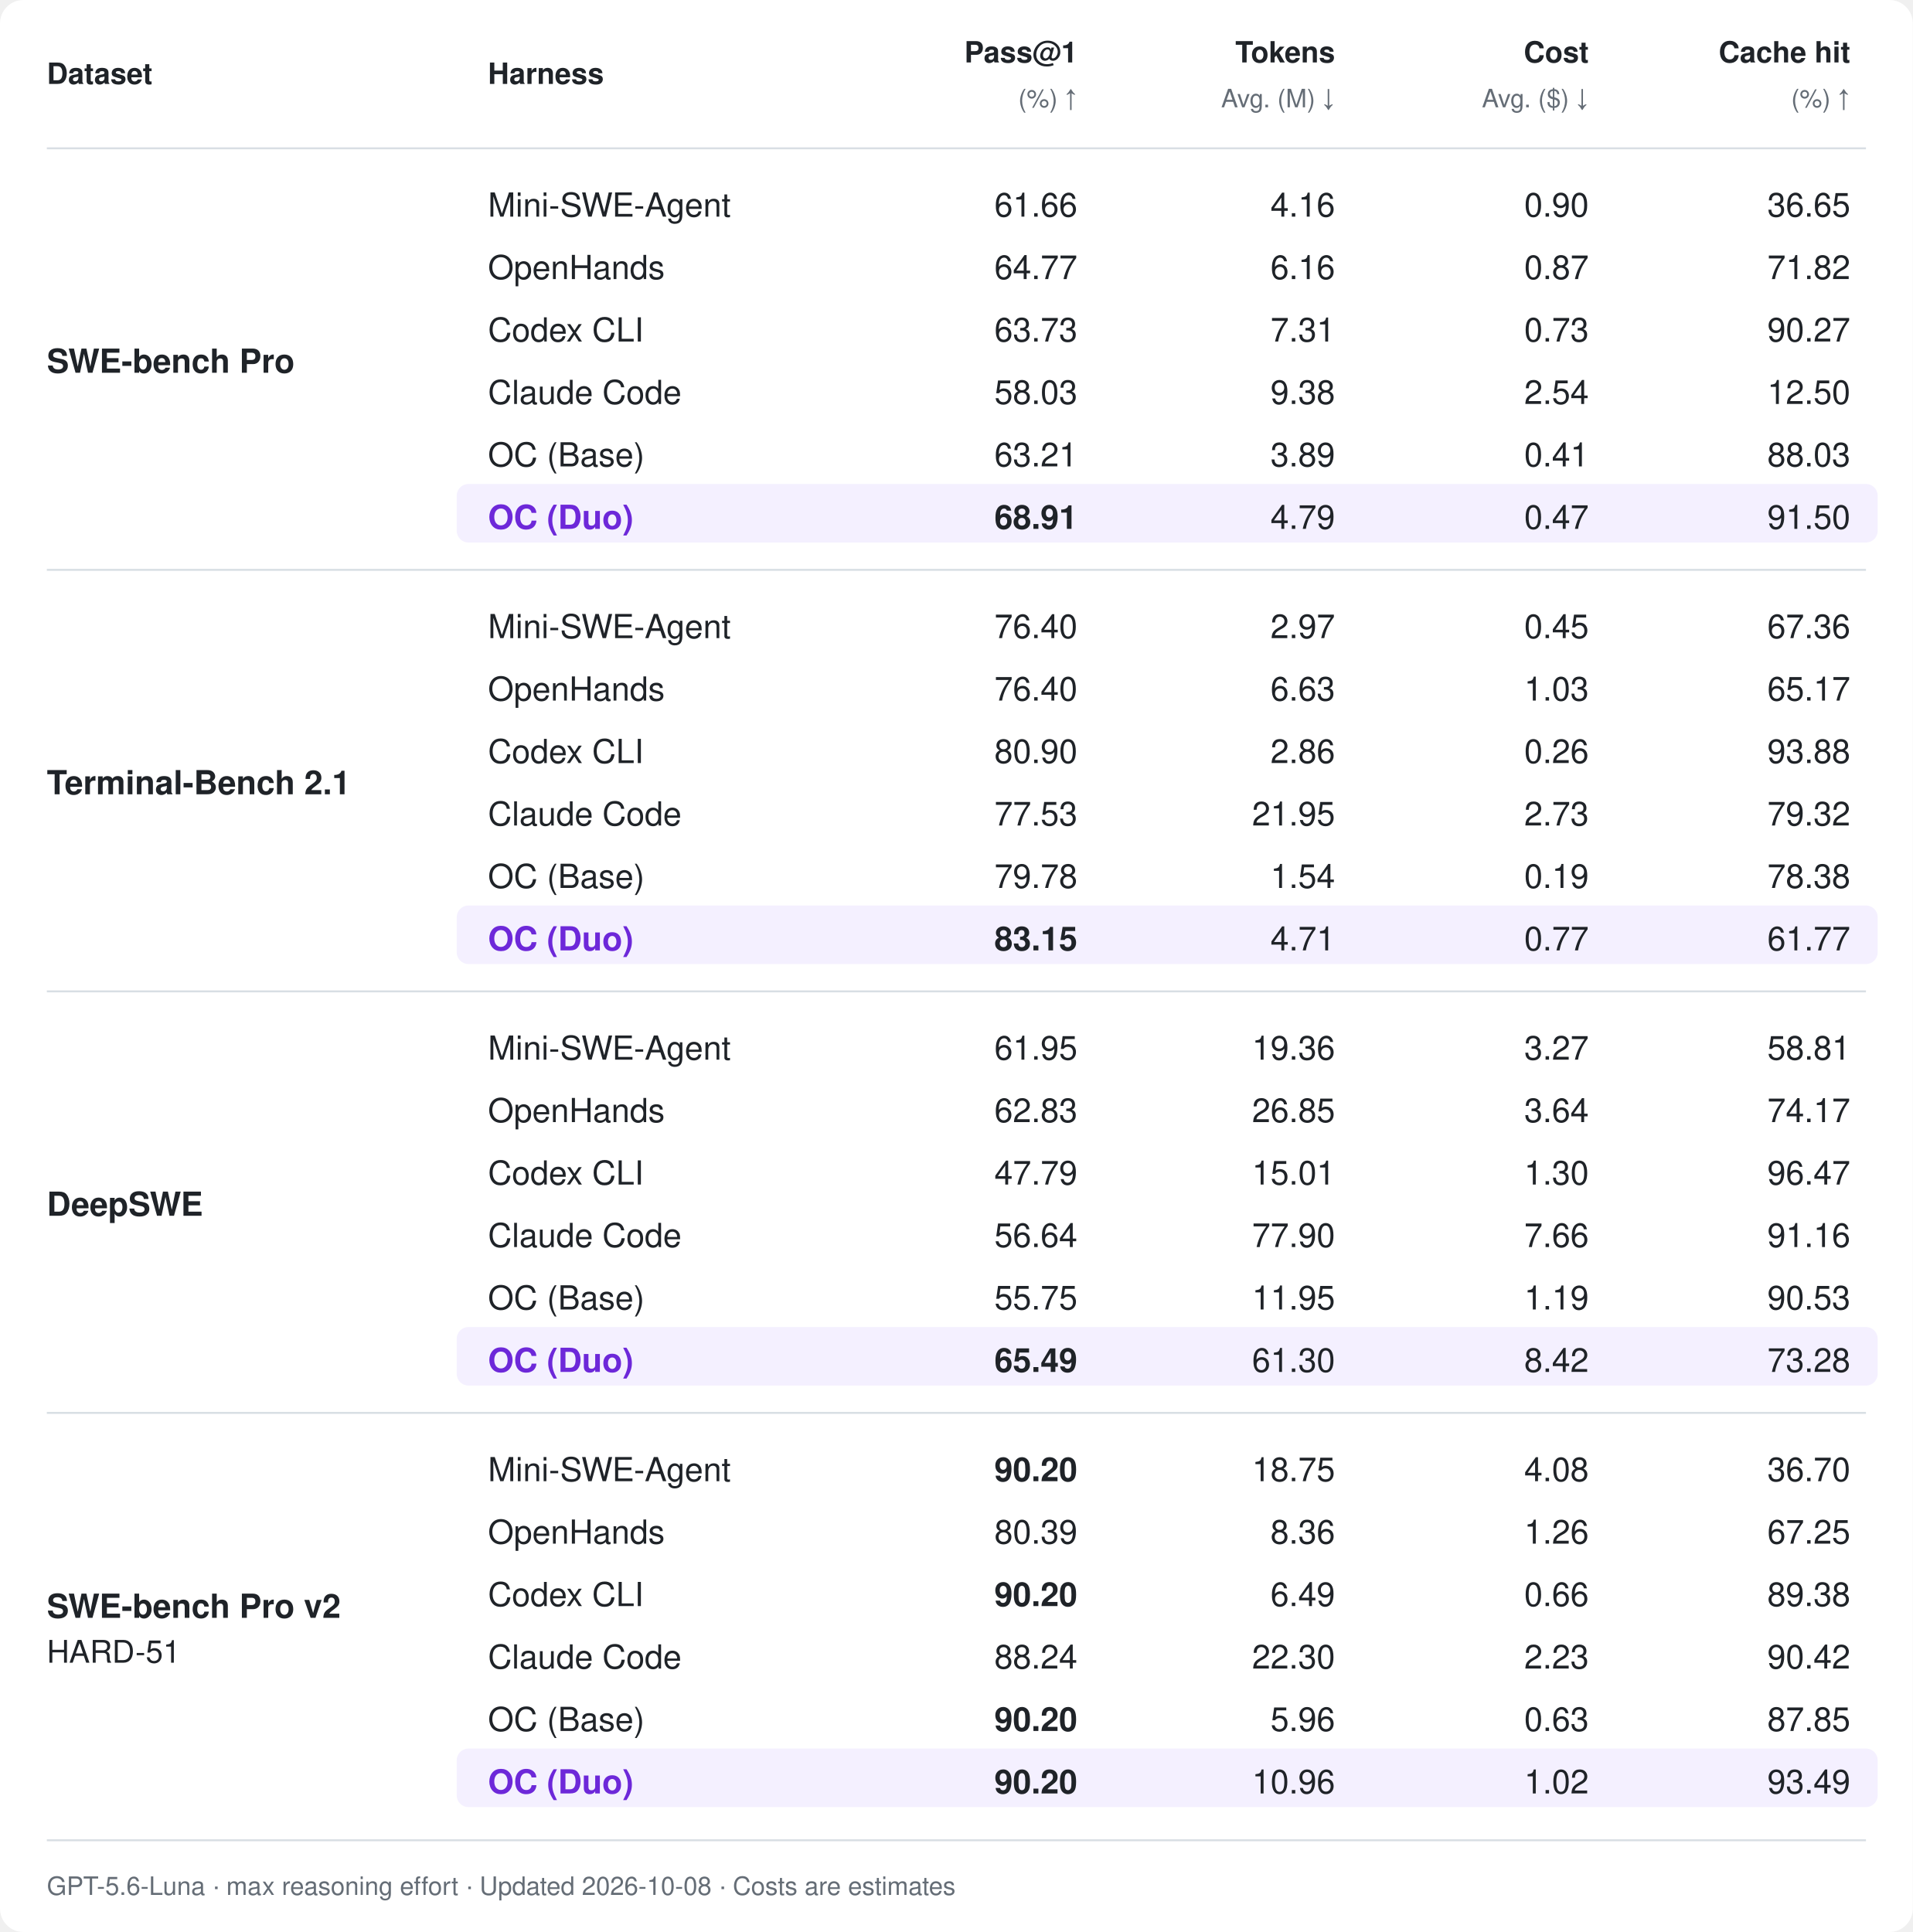
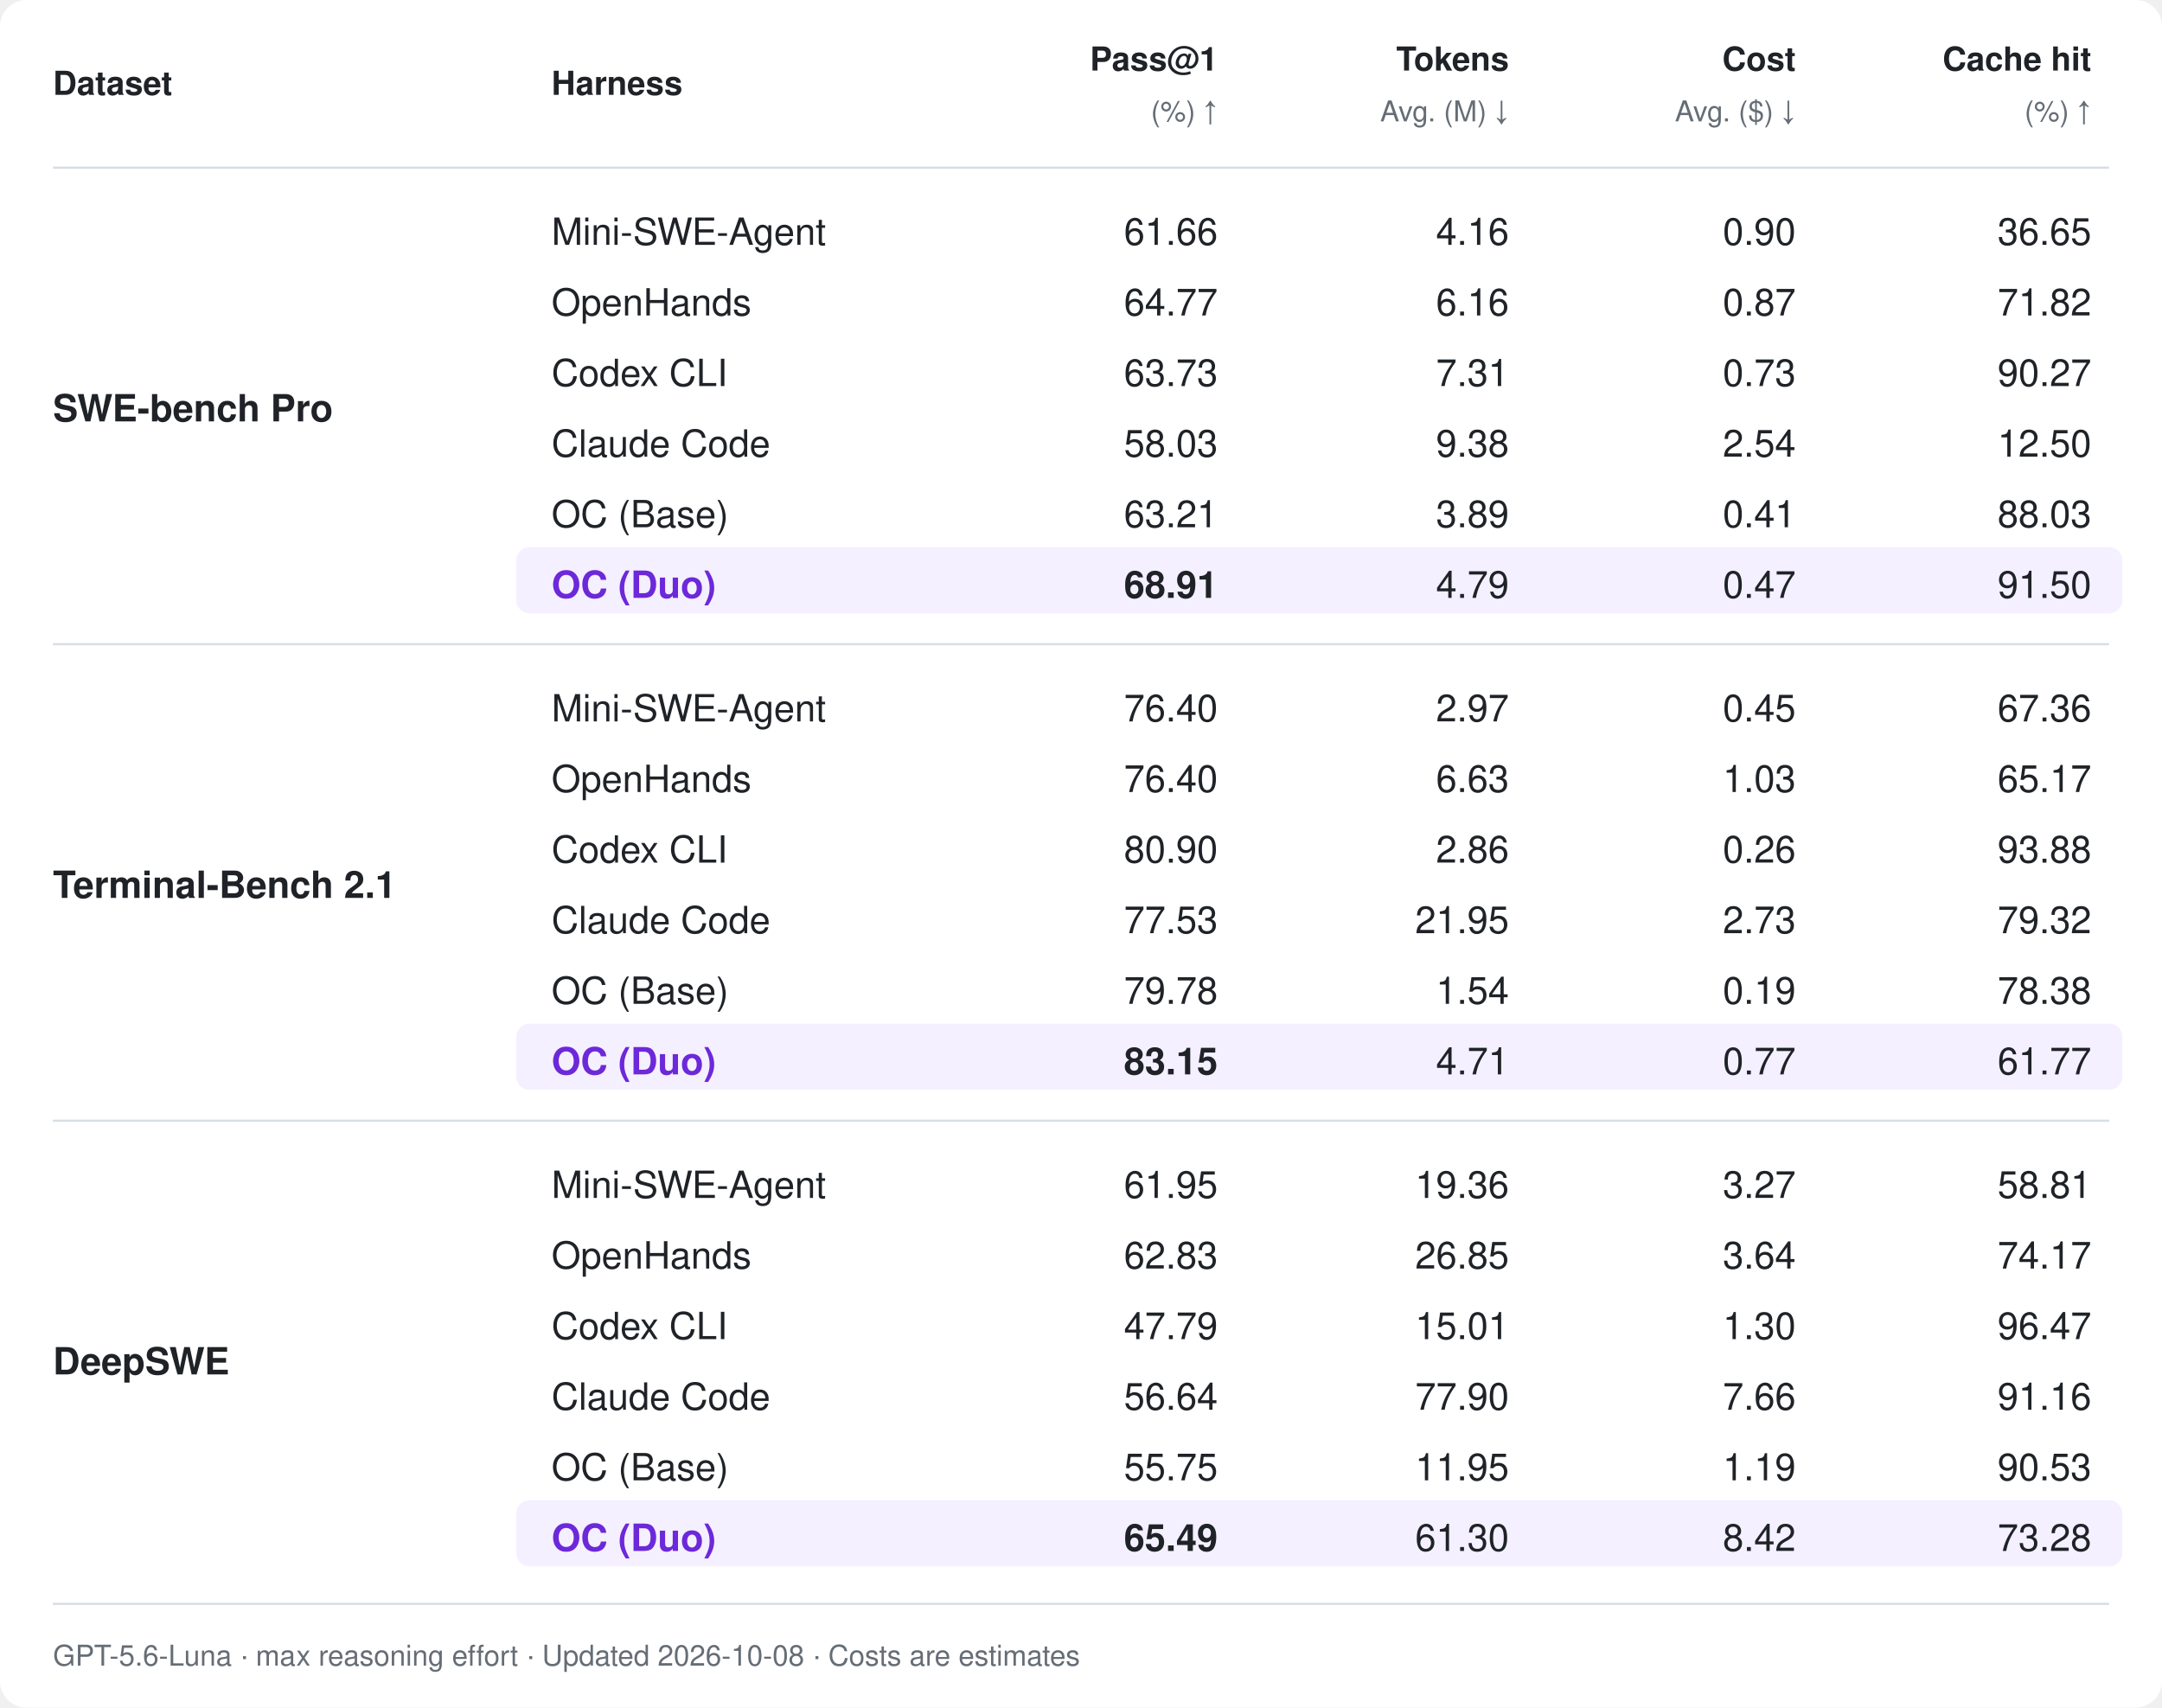
- <svg xmlns="http://www.w3.org/2000/svg" width="980" height="990" viewBox="0 0 980 990" role="img" aria-labelledby="title description">
-   <rect width="980" height="990" rx="12" fill="#ffffff" />
+ <svg xmlns="http://www.w3.org/2000/svg" width="980" height="774" viewBox="0 0 980 774" role="img" aria-labelledby="title description">
+   <rect width="980" height="774" rx="12" fill="#ffffff" />
  <g font-family="-apple-system, BlinkMacSystemFont, Segoe UI, Helvetica, Arial, Liberation Sans, sans-serif" fill="#1f2328" style="font-variant-numeric:tabular-nums">
    <text x="24" y="43" font-size="15" font-weight="600">Dataset</text>
    <text x="250" y="43" font-size="15" font-weight="600">Harness</text>
    <text x="552" y="32" text-anchor="end" font-size="15" font-weight="600">Pass@1</text>
    <text x="552" y="55" text-anchor="end" font-size="13" fill="#656d76">(%) ↑</text>
    <text x="684" y="32" text-anchor="end" font-size="15" font-weight="600">Tokens</text>
    <text x="684" y="55" text-anchor="end" font-size="13" fill="#656d76">Avg. (M) ↓</text>
    <text x="814" y="32" text-anchor="end" font-size="15" font-weight="600">Cost</text>
    <text x="814" y="55" text-anchor="end" font-size="13" fill="#656d76">Avg. ($) ↓</text>
    <text x="948" y="32" text-anchor="end" font-size="15" font-weight="600">Cache hit</text>
    <text x="948" y="55" text-anchor="end" font-size="13" fill="#656d76">(%) ↑</text>
    <path d="M24 76H956" stroke="#d8dee4" />
    <text x="24" y="191" font-size="17" font-weight="600">SWE-bench Pro</text>
    <text x="250" y="111" font-size="17" font-weight="400" fill="#1f2328">Mini-SWE-Agent</text>
    <text x="552" y="111" text-anchor="end" font-size="17" font-weight="400">61.66</text>
    <text x="684" y="111" text-anchor="end" font-size="17" font-weight="400">4.16</text>
    <text x="814" y="111" text-anchor="end" font-size="17" font-weight="400">0.90</text>
    <text x="948" y="111" text-anchor="end" font-size="17" font-weight="400">36.65</text>
    <text x="250" y="143" font-size="17" font-weight="400" fill="#1f2328">OpenHands</text>
    <text x="552" y="143" text-anchor="end" font-size="17" font-weight="400">64.77</text>
    <text x="684" y="143" text-anchor="end" font-size="17" font-weight="400">6.16</text>
    <text x="814" y="143" text-anchor="end" font-size="17" font-weight="400">0.87</text>
    <text x="948" y="143" text-anchor="end" font-size="17" font-weight="400">71.82</text>
    <text x="250" y="175" font-size="17" font-weight="400" fill="#1f2328">Codex CLI</text>
    <text x="552" y="175" text-anchor="end" font-size="17" font-weight="400">63.73</text>
    <text x="684" y="175" text-anchor="end" font-size="17" font-weight="400">7.31</text>
    <text x="814" y="175" text-anchor="end" font-size="17" font-weight="400">0.73</text>
    <text x="948" y="175" text-anchor="end" font-size="17" font-weight="400">90.27</text>
    <text x="250" y="207" font-size="17" font-weight="400" fill="#1f2328">Claude Code</text>
    <text x="552" y="207" text-anchor="end" font-size="17" font-weight="400">58.03</text>
    <text x="684" y="207" text-anchor="end" font-size="17" font-weight="400">9.38</text>
    <text x="814" y="207" text-anchor="end" font-size="17" font-weight="400">2.54</text>
    <text x="948" y="207" text-anchor="end" font-size="17" font-weight="400">12.50</text>
    <text x="250" y="239" font-size="17" font-weight="400" fill="#1f2328">OC (Base)</text>
    <text x="552" y="239" text-anchor="end" font-size="17" font-weight="400">63.21</text>
    <text x="684" y="239" text-anchor="end" font-size="17" font-weight="400">3.89</text>
    <text x="814" y="239" text-anchor="end" font-size="17" font-weight="400">0.41</text>
    <text x="948" y="239" text-anchor="end" font-size="17" font-weight="400">88.03</text>
    <rect x="234" y="248" width="728" height="30" rx="6" fill="#f4f0ff" />
    <text x="250" y="271" font-size="17" font-weight="600" fill="#6d28d9">OC (Duo)</text>
    <text x="552" y="271" text-anchor="end" font-size="17" font-weight="700">68.91</text>
    <text x="684" y="271" text-anchor="end" font-size="17" font-weight="400">4.79</text>
    <text x="814" y="271" text-anchor="end" font-size="17" font-weight="400">0.47</text>
    <text x="948" y="271" text-anchor="end" font-size="17" font-weight="400">91.50</text>
    <path d="M24 292H956" stroke="#d8dee4" />
    <text x="24" y="407" font-size="17" font-weight="600">Terminal-Bench 2.1</text>
    <text x="250" y="327" font-size="17" font-weight="400" fill="#1f2328">Mini-SWE-Agent</text>
    <text x="552" y="327" text-anchor="end" font-size="17" font-weight="400">76.40</text>
    <text x="684" y="327" text-anchor="end" font-size="17" font-weight="400">2.97</text>
    <text x="814" y="327" text-anchor="end" font-size="17" font-weight="400">0.45</text>
    <text x="948" y="327" text-anchor="end" font-size="17" font-weight="400">67.36</text>
    <text x="250" y="359" font-size="17" font-weight="400" fill="#1f2328">OpenHands</text>
    <text x="552" y="359" text-anchor="end" font-size="17" font-weight="400">76.40</text>
    <text x="684" y="359" text-anchor="end" font-size="17" font-weight="400">6.63</text>
    <text x="814" y="359" text-anchor="end" font-size="17" font-weight="400">1.03</text>
    <text x="948" y="359" text-anchor="end" font-size="17" font-weight="400">65.17</text>
    <text x="250" y="391" font-size="17" font-weight="400" fill="#1f2328">Codex CLI</text>
    <text x="552" y="391" text-anchor="end" font-size="17" font-weight="400">80.90</text>
    <text x="684" y="391" text-anchor="end" font-size="17" font-weight="400">2.86</text>
    <text x="814" y="391" text-anchor="end" font-size="17" font-weight="400">0.26</text>
    <text x="948" y="391" text-anchor="end" font-size="17" font-weight="400">93.88</text>
    <text x="250" y="423" font-size="17" font-weight="400" fill="#1f2328">Claude Code</text>
    <text x="552" y="423" text-anchor="end" font-size="17" font-weight="400">77.53</text>
    <text x="684" y="423" text-anchor="end" font-size="17" font-weight="400">21.95</text>
    <text x="814" y="423" text-anchor="end" font-size="17" font-weight="400">2.73</text>
    <text x="948" y="423" text-anchor="end" font-size="17" font-weight="400">79.32</text>
    <text x="250" y="455" font-size="17" font-weight="400" fill="#1f2328">OC (Base)</text>
    <text x="552" y="455" text-anchor="end" font-size="17" font-weight="400">79.78</text>
    <text x="684" y="455" text-anchor="end" font-size="17" font-weight="400">1.54</text>
    <text x="814" y="455" text-anchor="end" font-size="17" font-weight="400">0.19</text>
    <text x="948" y="455" text-anchor="end" font-size="17" font-weight="400">78.38</text>
    <rect x="234" y="464" width="728" height="30" rx="6" fill="#f4f0ff" />
    <text x="250" y="487" font-size="17" font-weight="600" fill="#6d28d9">OC (Duo)</text>
    <text x="552" y="487" text-anchor="end" font-size="17" font-weight="700">83.15</text>
    <text x="684" y="487" text-anchor="end" font-size="17" font-weight="400">4.71</text>
    <text x="814" y="487" text-anchor="end" font-size="17" font-weight="400">0.77</text>
    <text x="948" y="487" text-anchor="end" font-size="17" font-weight="400">61.77</text>
    <path d="M24 508H956" stroke="#d8dee4" />
    <text x="24" y="623" font-size="17" font-weight="600">DeepSWE</text>
    <text x="250" y="543" font-size="17" font-weight="400" fill="#1f2328">Mini-SWE-Agent</text>
    <text x="552" y="543" text-anchor="end" font-size="17" font-weight="400">61.95</text>
    <text x="684" y="543" text-anchor="end" font-size="17" font-weight="400">19.36</text>
    <text x="814" y="543" text-anchor="end" font-size="17" font-weight="400">3.27</text>
    <text x="948" y="543" text-anchor="end" font-size="17" font-weight="400">58.81</text>
    <text x="250" y="575" font-size="17" font-weight="400" fill="#1f2328">OpenHands</text>
    <text x="552" y="575" text-anchor="end" font-size="17" font-weight="400">62.83</text>
    <text x="684" y="575" text-anchor="end" font-size="17" font-weight="400">26.85</text>
    <text x="814" y="575" text-anchor="end" font-size="17" font-weight="400">3.64</text>
    <text x="948" y="575" text-anchor="end" font-size="17" font-weight="400">74.17</text>
    <text x="250" y="607" font-size="17" font-weight="400" fill="#1f2328">Codex CLI</text>
    <text x="552" y="607" text-anchor="end" font-size="17" font-weight="400">47.79</text>
    <text x="684" y="607" text-anchor="end" font-size="17" font-weight="400">15.01</text>
    <text x="814" y="607" text-anchor="end" font-size="17" font-weight="400">1.30</text>
    <text x="948" y="607" text-anchor="end" font-size="17" font-weight="400">96.47</text>
    <text x="250" y="639" font-size="17" font-weight="400" fill="#1f2328">Claude Code</text>
    <text x="552" y="639" text-anchor="end" font-size="17" font-weight="400">56.64</text>
    <text x="684" y="639" text-anchor="end" font-size="17" font-weight="400">77.90</text>
    <text x="814" y="639" text-anchor="end" font-size="17" font-weight="400">7.66</text>
    <text x="948" y="639" text-anchor="end" font-size="17" font-weight="400">91.16</text>
    <text x="250" y="671" font-size="17" font-weight="400" fill="#1f2328">OC (Base)</text>
    <text x="552" y="671" text-anchor="end" font-size="17" font-weight="400">55.75</text>
    <text x="684" y="671" text-anchor="end" font-size="17" font-weight="400">11.95</text>
    <text x="814" y="671" text-anchor="end" font-size="17" font-weight="400">1.19</text>
    <text x="948" y="671" text-anchor="end" font-size="17" font-weight="400">90.53</text>
    <rect x="234" y="680" width="728" height="30" rx="6" fill="#f4f0ff" />
    <text x="250" y="703" font-size="17" font-weight="600" fill="#6d28d9">OC (Duo)</text>
    <text x="552" y="703" text-anchor="end" font-size="17" font-weight="700">65.49</text>
    <text x="684" y="703" text-anchor="end" font-size="17" font-weight="400">61.30</text>
    <text x="814" y="703" text-anchor="end" font-size="17" font-weight="400">8.42</text>
    <text x="948" y="703" text-anchor="end" font-size="17" font-weight="400">73.28</text>
-     <path d="M24 724H956" stroke="#d8dee4" />
-     <text x="24" y="829" font-size="17" font-weight="600">SWE-bench Pro v2</text>
-     <text x="24" y="852" font-size="16">HARD-51</text>
-     <text x="250" y="759" font-size="17" font-weight="400" fill="#1f2328">Mini-SWE-Agent</text>
-     <text x="552" y="759" text-anchor="end" font-size="17" font-weight="700">90.20</text>
-     <text x="684" y="759" text-anchor="end" font-size="17" font-weight="400">18.75</text>
-     <text x="814" y="759" text-anchor="end" font-size="17" font-weight="400">4.08</text>
-     <text x="948" y="759" text-anchor="end" font-size="17" font-weight="400">36.70</text>
-     <text x="250" y="791" font-size="17" font-weight="400" fill="#1f2328">OpenHands</text>
-     <text x="552" y="791" text-anchor="end" font-size="17" font-weight="400">80.39</text>
-     <text x="684" y="791" text-anchor="end" font-size="17" font-weight="400">8.36</text>
-     <text x="814" y="791" text-anchor="end" font-size="17" font-weight="400">1.26</text>
-     <text x="948" y="791" text-anchor="end" font-size="17" font-weight="400">67.25</text>
-     <text x="250" y="823" font-size="17" font-weight="400" fill="#1f2328">Codex CLI</text>
-     <text x="552" y="823" text-anchor="end" font-size="17" font-weight="700">90.20</text>
-     <text x="684" y="823" text-anchor="end" font-size="17" font-weight="400">6.49</text>
-     <text x="814" y="823" text-anchor="end" font-size="17" font-weight="400">0.66</text>
-     <text x="948" y="823" text-anchor="end" font-size="17" font-weight="400">89.38</text>
-     <text x="250" y="855" font-size="17" font-weight="400" fill="#1f2328">Claude Code</text>
-     <text x="552" y="855" text-anchor="end" font-size="17" font-weight="400">88.24</text>
-     <text x="684" y="855" text-anchor="end" font-size="17" font-weight="400">22.30</text>
-     <text x="814" y="855" text-anchor="end" font-size="17" font-weight="400">2.23</text>
-     <text x="948" y="855" text-anchor="end" font-size="17" font-weight="400">90.42</text>
-     <text x="250" y="887" font-size="17" font-weight="400" fill="#1f2328">OC (Base)</text>
-     <text x="552" y="887" text-anchor="end" font-size="17" font-weight="700">90.20</text>
-     <text x="684" y="887" text-anchor="end" font-size="17" font-weight="400">5.96</text>
-     <text x="814" y="887" text-anchor="end" font-size="17" font-weight="400">0.63</text>
-     <text x="948" y="887" text-anchor="end" font-size="17" font-weight="400">87.85</text>
-     <rect x="234" y="896" width="728" height="30" rx="6" fill="#f4f0ff" />
-     <text x="250" y="919" font-size="17" font-weight="600" fill="#6d28d9">OC (Duo)</text>
-     <text x="552" y="919" text-anchor="end" font-size="17" font-weight="700">90.20</text>
-     <text x="684" y="919" text-anchor="end" font-size="17" font-weight="400">10.96</text>
-     <text x="814" y="919" text-anchor="end" font-size="17" font-weight="400">1.02</text>
-     <text x="948" y="919" text-anchor="end" font-size="17" font-weight="400">93.49</text>
-     <path d="M24 943H956" stroke="#d8dee4" />
-     <text x="24" y="971" font-size="13" fill="#656d76">GPT-5.6-Luna · max reasoning effort · Updated 2026-10-08 · Costs are estimates</text>
+     <path d="M24 727H956" stroke="#d8dee4" />
+     <text x="24" y="755" font-size="13" fill="#656d76">GPT-5.6-Luna · max reasoning effort · Updated 2026-10-08 · Costs are estimates</text>
  </g>
</svg>
